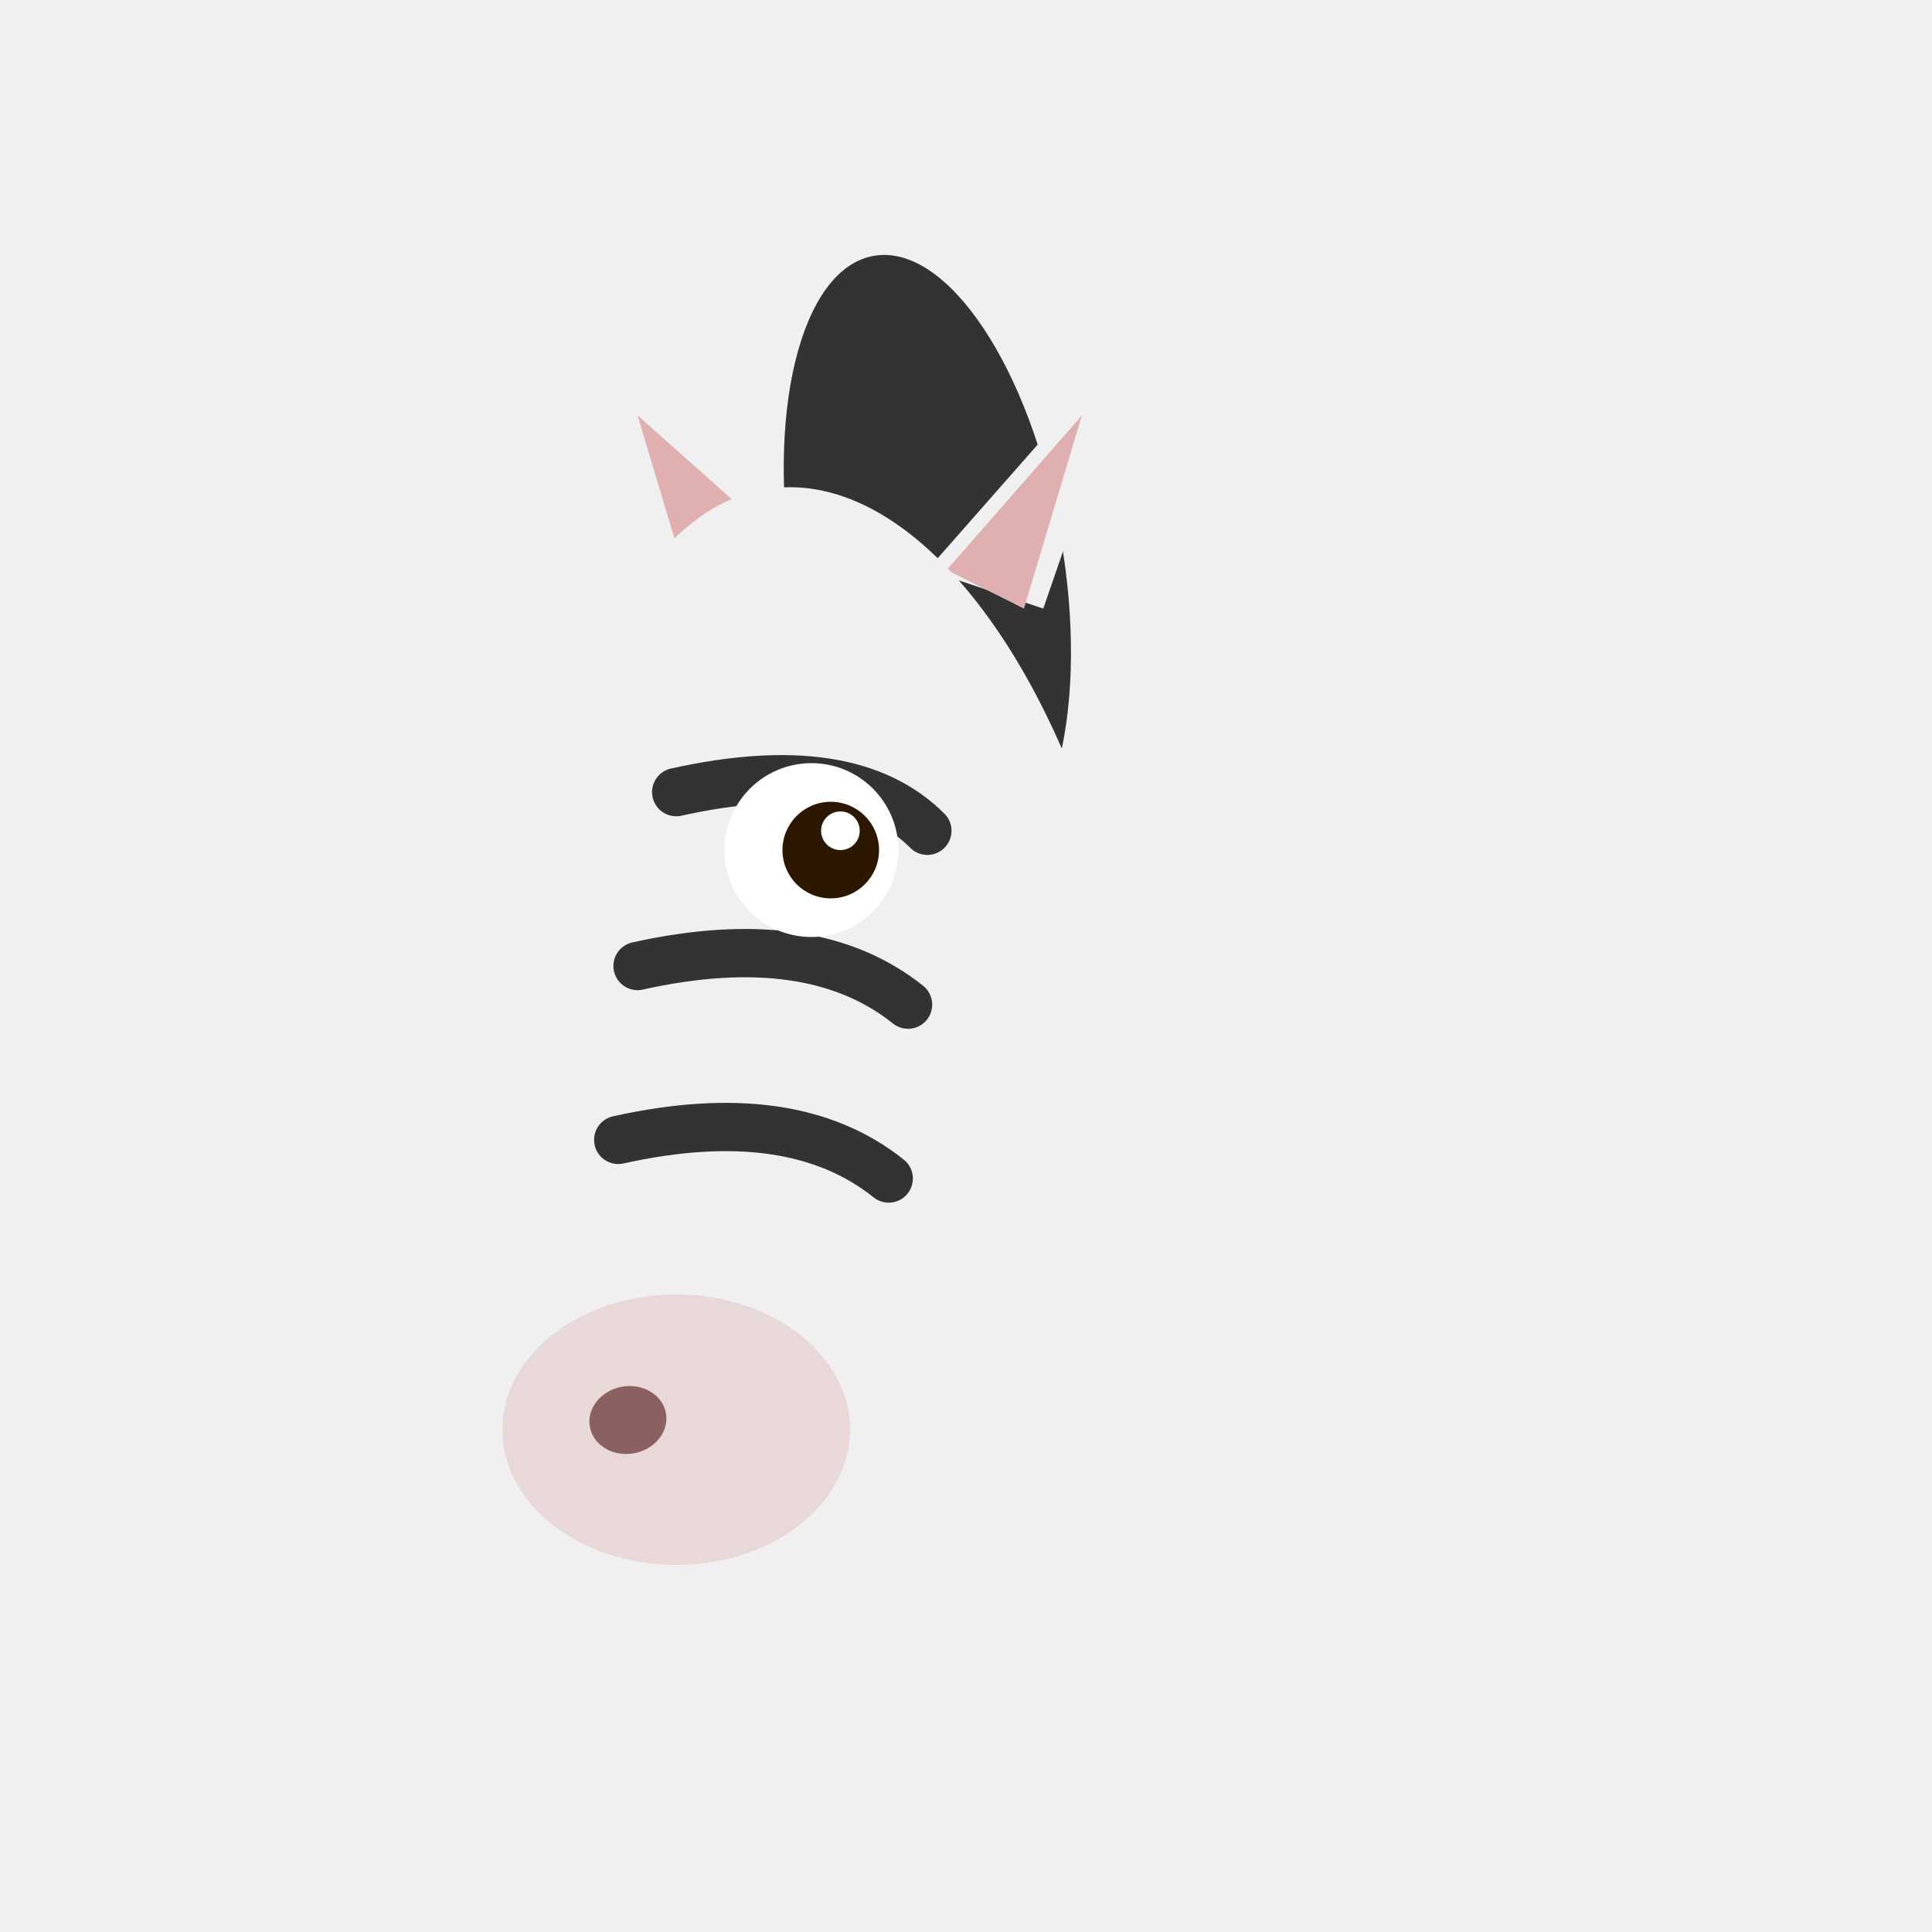
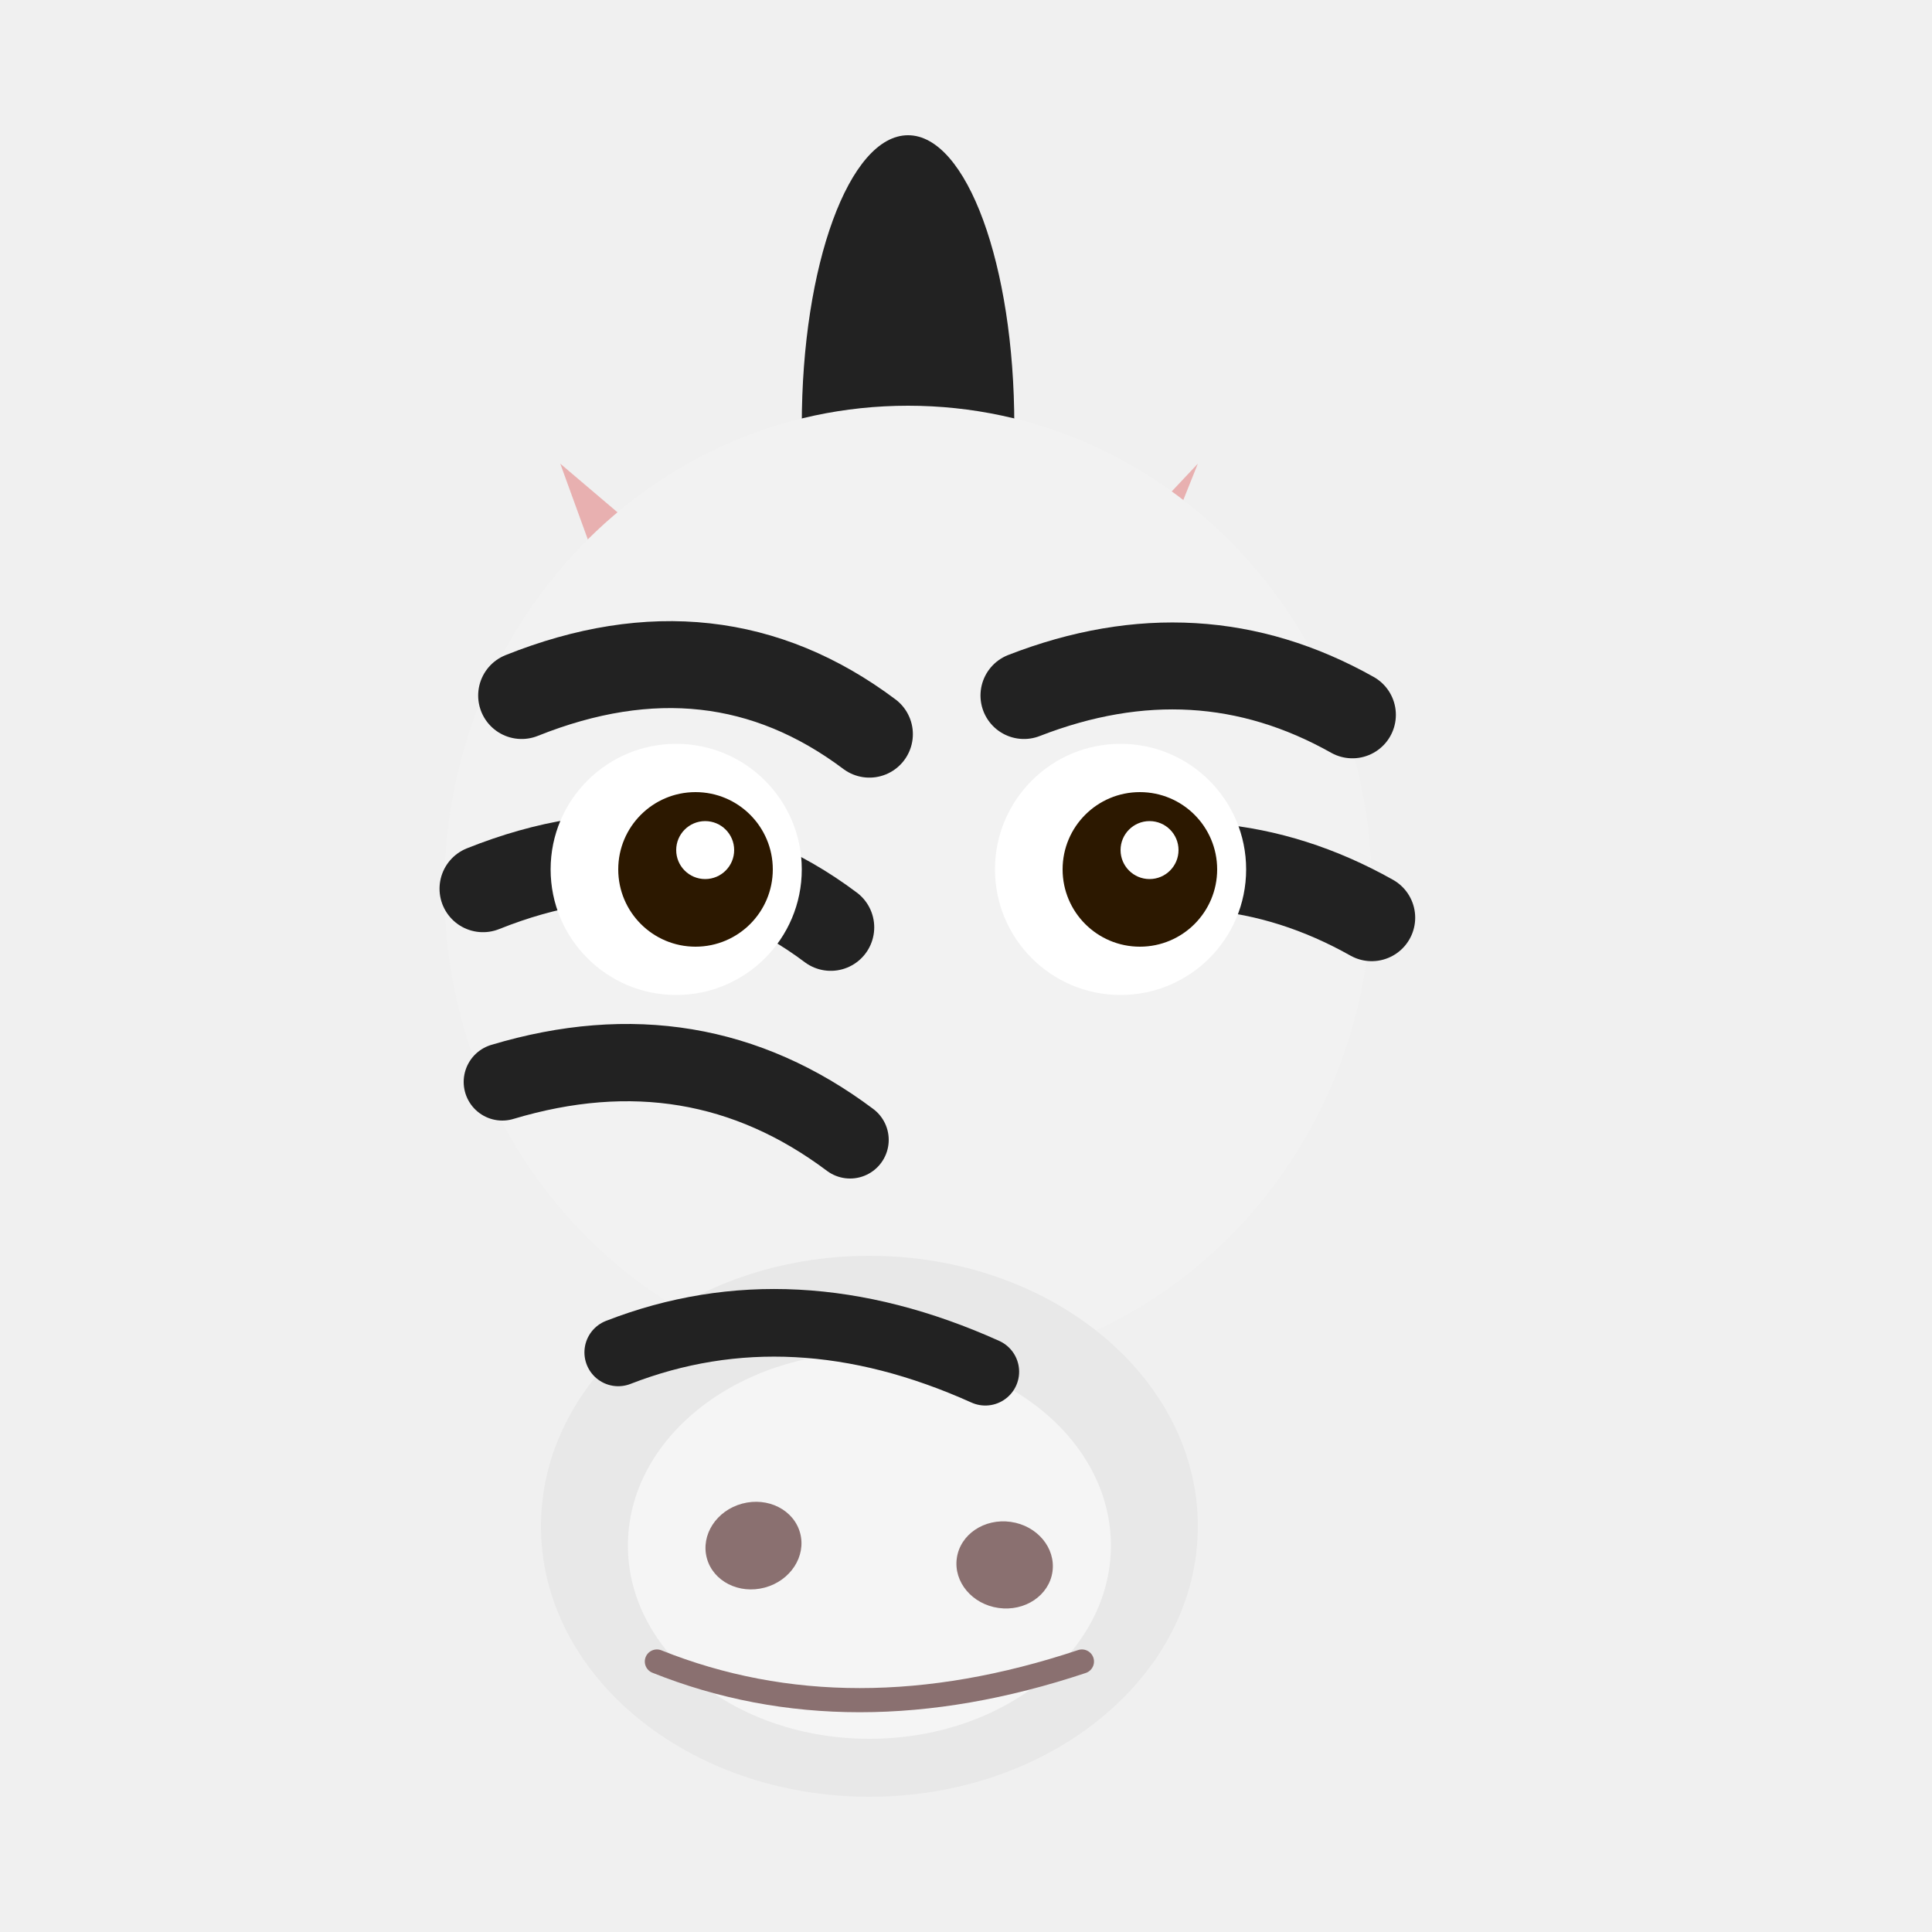
<svg xmlns="http://www.w3.org/2000/svg" viewBox="0 0 200 200" width="200" height="200">
-   <ellipse cx="96" cy="58" rx="14" ry="32" fill="#333" transform="rotate(-10 96 58)" />
-   <polygon points="70,66 60,34 88,60" fill="#f0f0f0" />
-   <polygon points="72,63 66,43 84,59" fill="#e0b0b0" />
-   <polygon points="108,63 118,34 96,59" fill="#f0f0f0" />
-   <polygon points="106,63 112,43 98,59" fill="#e0b0b0" />
-   <ellipse cx="88" cy="110" rx="30" ry="60" fill="#f0f0f0" transform="rotate(-8 88 110)" />
-   <path d="M70 82 Q88 78 96 86" stroke="#333" stroke-width="5" fill="none" stroke-linecap="round" />
-   <path d="M66 100 Q84 96 94 104" stroke="#333" stroke-width="5" fill="none" stroke-linecap="round" />
-   <path d="M64 118 Q82 114 92 122" stroke="#333" stroke-width="5" fill="none" stroke-linecap="round" />
-   <circle cx="84" cy="88" r="9" fill="#fff" />
-   <circle cx="86" cy="88" r="5" fill="#2c1800" />
-   <circle cx="87" cy="86" r="2" fill="#fff" />
-   <ellipse cx="70" cy="148" rx="18" ry="14" fill="#e8d8d8" />
-   <ellipse cx="65" cy="147" rx="4" ry="3.5" fill="#8a6060" transform="rotate(-10 65 147)" />
+   <ellipse cx="94" cy="44" rx="11" ry="30" fill="#222" />
+   <polygon points="64,72 52,40 80,65" fill="#f0f0f0" />
+   <polygon points="66,70 58,48 78,65" fill="#e8b0b0" />
+   <polygon points="118,70 130,40 106,65" fill="#f0f0f0" />
+   <polygon points="116,68 124,48 108,65" fill="#e8b0b0" />
+   <ellipse cx="94" cy="92" rx="48" ry="50" fill="#f2f2f2" />
+   <path d="M54,72 Q74,64 90,76" stroke="#222" stroke-width="9" fill="none" stroke-linecap="round" />
+   <path d="M50,92 Q70,84 86,96" stroke="#222" stroke-width="9" fill="none" stroke-linecap="round" />
+   <path d="M52,112 Q72,106 88,118" stroke="#222" stroke-width="8" fill="none" stroke-linecap="round" />
+   <path d="M106,72 Q124,65 140,74" stroke="#222" stroke-width="9" fill="none" stroke-linecap="round" />
+   <path d="M108,92 Q126,86 142,95" stroke="#222" stroke-width="9" fill="none" stroke-linecap="round" />
+   <ellipse cx="90" cy="158" rx="34" ry="28" fill="#e8e8e8" />
+   <ellipse cx="90" cy="160" rx="25" ry="20" fill="#f5f5f5" />
+   <path d="M64,140 Q82,133 102,142" stroke="#222" stroke-width="7" fill="none" stroke-linecap="round" />
+   <circle cx="70" cy="90" r="13" fill="#fff" />
+   <circle cx="116" cy="90" r="13" fill="#fff" />
+   <circle cx="72" cy="90" r="8" fill="#2c1800" />
+   <circle cx="118" cy="90" r="8" fill="#2c1800" />
+   <circle cx="73" cy="88" r="3" fill="#fff" />
+   <circle cx="119" cy="88" r="3" fill="#fff" />
+   <ellipse cx="78" cy="160" rx="5" ry="4.5" fill="#8a7070" transform="rotate(-15 78 160)" />
+   <ellipse cx="104" cy="162" rx="5" ry="4.5" fill="#8a7070" transform="rotate(8 104 162)" />
+   <path d="M68,172 Q88,180 112,172" stroke="#8a7070" stroke-width="2.5" fill="none" stroke-linecap="round" />
</svg>
